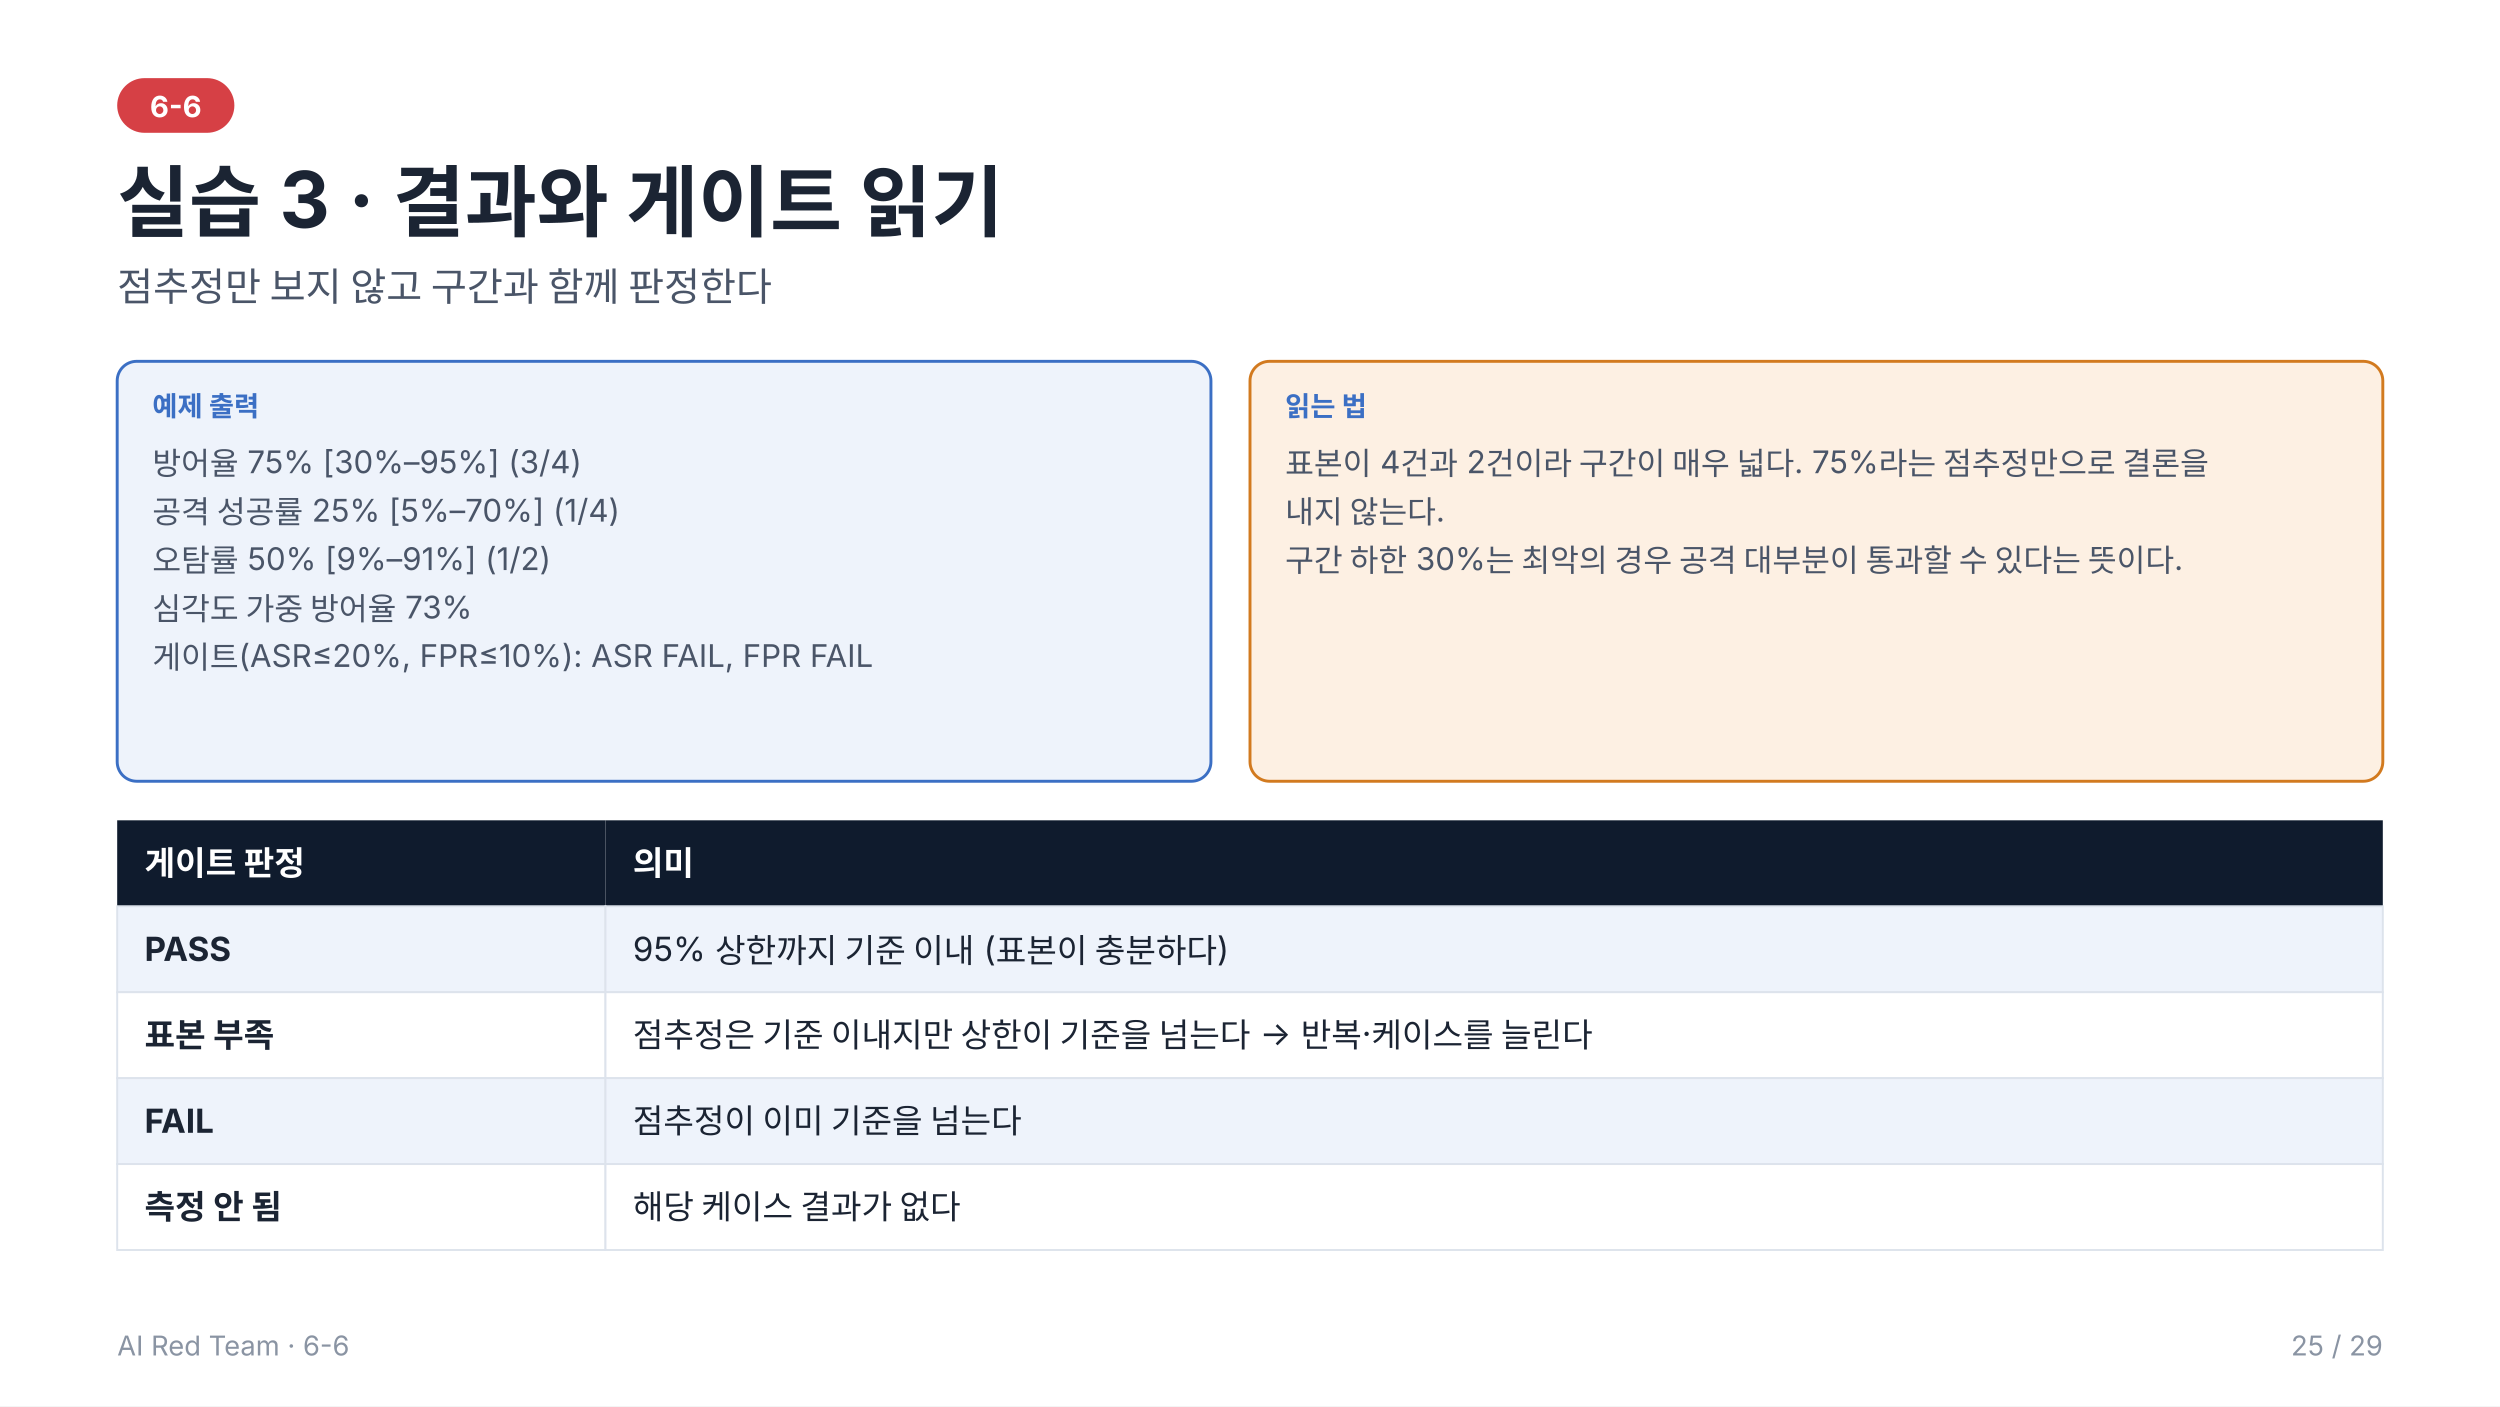
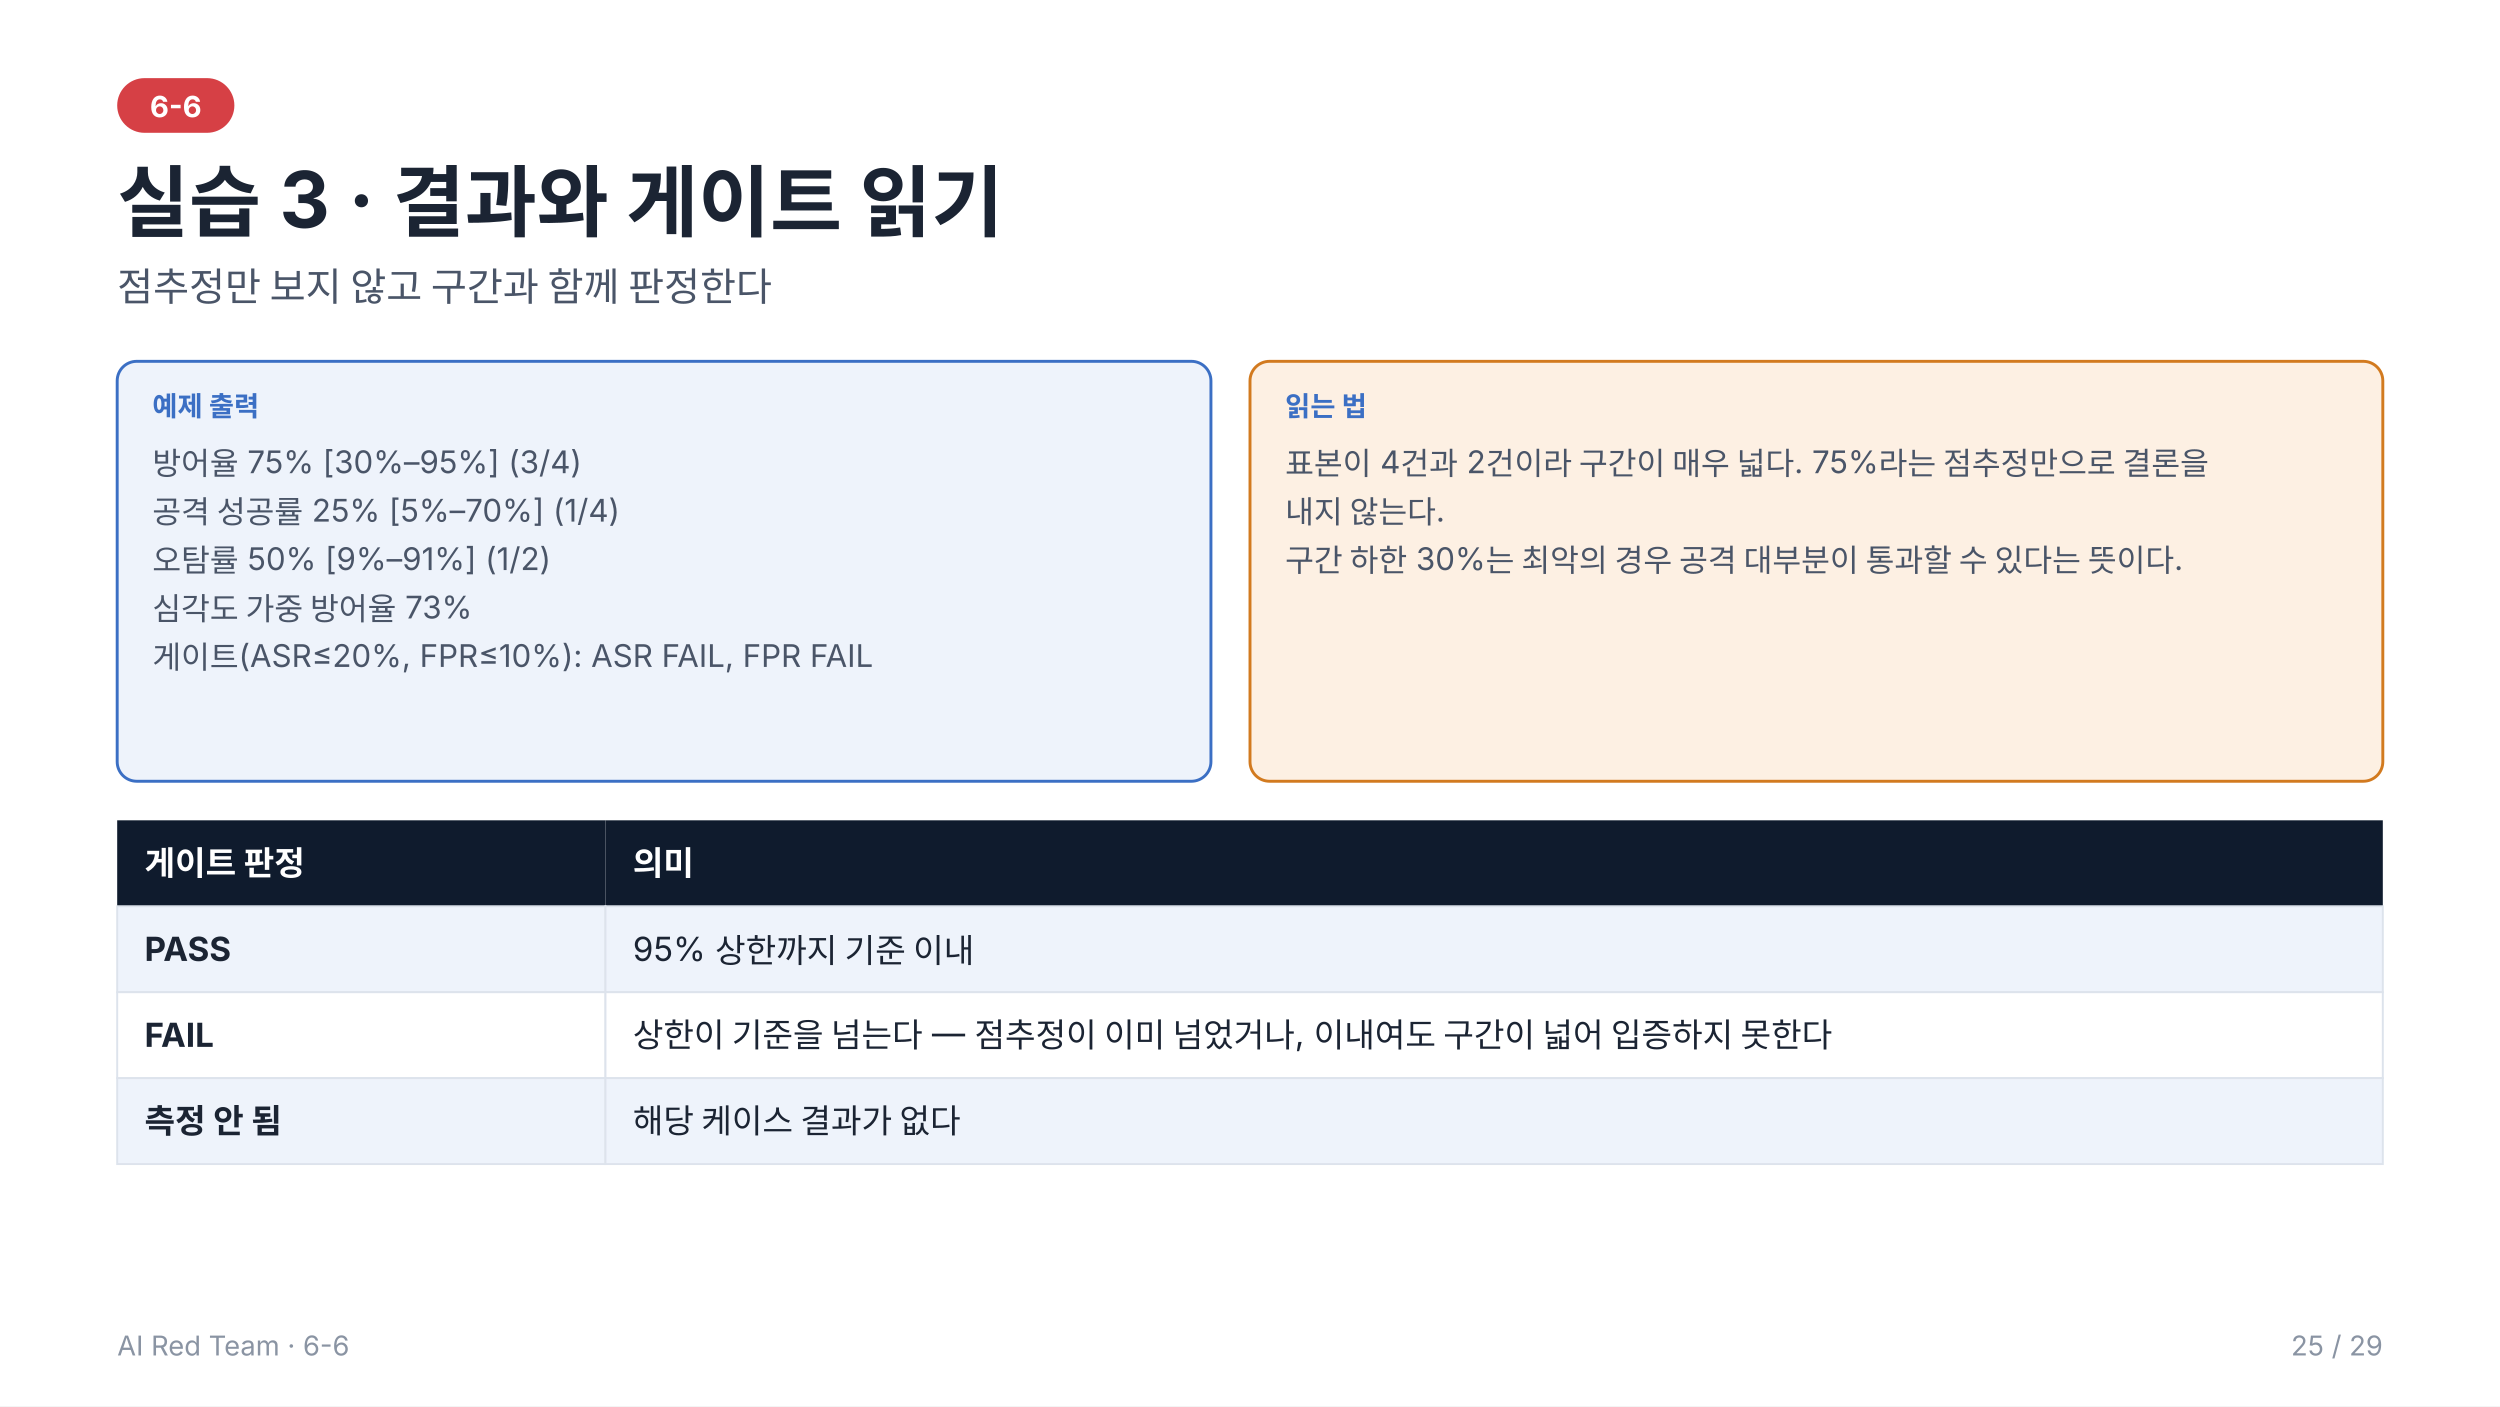
<svg xmlns="http://www.w3.org/2000/svg" viewBox="0 0 1280 720" role="img" aria-labelledby="t d" font-family="-apple-system, 'Apple SD Gothic Neo', 'Noto Sans KR', sans-serif">
  <style>
    .bg { fill: #ffffff; }
    .box { fill: #eef3fb; stroke: #3b6fc4; stroke-width: 1.5; }
    .box.key { fill: #fdf0e3; stroke: #d27a1f; }
    .box.ok { fill: #e9f6ee; stroke: #2f8f5b; }
    .num { fill: #3b6fc4; font-size: 13px; font-weight: 700; }
    .name { fill: #1b2433; font-size: 17px; font-weight: 700; }
    .sub { fill: #4a5568; font-size: 13px; }
    .arrow { stroke: #6b7686; stroke-width: 1.6; fill: none; }
    .head { fill: #6b7686; }
    .loop { stroke: #6b7686; stroke-width: 1.6; fill: none; stroke-dasharray: 5 4; }
    .title { fill: #1b2433; font-size: 18px; font-weight: 700; }
    .note { fill: #4a5568; font-size: 14px; }
    .stitle { fill: #1b2433; font-size: 40px; font-weight: 700; }
    .ssub { fill: #4a5568; font-size: 20px; }
    .chip { fill: #d64045; }
    .chiptxt { fill: #ffffff; font-size: 15px; font-weight: 700; }
    .foot { fill: #8a94a3; font-size: 14px; }
    .c1 { fill: #3b6fc4; fill-opacity: .22; stroke: #3b6fc4; stroke-width: 1.5; }
    .c2 { fill: #d27a1f; fill-opacity: .22; stroke: #d27a1f; stroke-width: 1.5; }
    .c3 { fill: #2f8f5b; fill-opacity: .22; stroke: #2f8f5b; stroke-width: 1.5; }
    @media (prefers-color-scheme: dark) {
      .bg { fill: #14181f; }
      .box { fill: #1c2536; stroke: #7aa5ee; }
      .box.key { fill: #33271a; stroke: #f0a45a; }
      .box.ok { fill: #14291e; stroke: #5fc58b; }
      .num { fill: #7aa5ee; }
      .name, .title, .stitle { fill: #eef1f6; }
      .ssub { fill: #aab3c2; }
      .foot { fill: #8a94a3; }
      .chip { fill: #e5656a; }
      .sub, .note { fill: #aab3c2; }
      .arrow, .loop { stroke: #8f9aab; }
      .head { fill: #8f9aab; }
      .c1 { fill: #7aa5ee; fill-opacity: .25; stroke: #7aa5ee; }
      .c2 { fill: #f0a45a; fill-opacity: .25; stroke: #f0a45a; }
      .c3 { fill: #5fc58b; fill-opacity: .25; stroke: #5fc58b; }
    }

    .body { fill: #1b2433; font-size: 19px; }
    .bsm { fill: #4a5568; font-size: 16px; }
    .cname { fill: #1b2433; font-size: 21px; font-weight: 700; }
    .tag { fill: #3b6fc4; font-size: 14px; font-weight: 700; }
    .red { fill: #d64045; }
    .th { fill: #0f1b2d; }
    .thtxt { fill: #ffffff; font-size: 17px; font-weight: 700; }
    .td1 { fill: #eef3fb; stroke: #dde3ec; stroke-width: 1; }
    .td2 { fill: #ffffff; stroke: #dde3ec; stroke-width: 1; }
    .tdtxt { fill: #1b2433; font-size: 17px; }
    .tdb { fill: #1b2433; font-size: 17px; font-weight: 700; }
    .big { fill: #d64045; font-size: 26px; font-weight: 700; }
    .circ { fill: #d64045; }
    .circt { fill: #ffffff; font-size: 16px; font-weight: 700; }
    .circg { fill: #2f8f5b; }
    @media (prefers-color-scheme: dark) {
      .body, .cname, .tdtxt, .tdb { fill: #eef1f6; }
      .bsm { fill: #aab3c2; }
      .tag { fill: #7aa5ee; }
      .red { fill: #e5656a; }
      .th { fill: #2a3a57; }
      .td1 { fill: #1c2536; stroke: #2a3447; }
      .td2 { fill: #14181f; stroke: #2a3447; }
      .big { fill: #e5656a; }
      .circ { fill: #e5656a; }
      .circg { fill: #5fc58b; }
    }
  
    .mono { fill: #1b2433; font-size: 16px; font-family: ui-monospace, Menlo, Consolas, monospace; font-weight: 600; }
    .cmdbg { fill: #0f1b2d; }
    .cmd { fill: #e8eefb; font-size: 16px; font-family: ui-monospace, Menlo, Consolas, monospace; }
    .warn { fill: #fdf0e3; stroke: #d27a1f; stroke-width: 1.5; }
    .gtxt { fill: #2f8f5b; font-size: 14px; font-weight: 700; }
    .otxt { fill: #d27a1f; font-size: 14px; font-weight: 700; }
    @media (prefers-color-scheme: dark) {
      .mono { fill: #eef1f6; }
      .cmdbg { fill: #0b0f16; }
      .warn { fill: #33271a; stroke: #f0a45a; }
      .gtxt { fill: #5fc58b; }
      .otxt { fill: #f0a45a; }
    }
  </style>
  <rect class="bg" width="1280" height="720" />
  <rect class="chip" x="60" y="40" width="60" height="28" rx="14" />
  <text class="chiptxt" x="90" y="60.0" text-anchor="middle">6-6</text>
  <text class="stitle" x="60" y="118.0" text-anchor="start">실습 3 · 결과와 게이트 읽기</text>
  <text class="ssub" x="60" y="154.0" text-anchor="start">점추정만 보지 않고 구간과 함께 판정한다</text>
  <rect class="box" x="60" y="185" width="560" height="215" rx="10" />
  <text class="tag" x="78" y="213.0" text-anchor="start">예제 출력</text>
  <text class="bsm" x="78" y="243.0" text-anchor="start">방어율 75% [30%–95%] (3/4)</text>
  <text class="bsm" x="78" y="267.8" text-anchor="start">공격 성공률 25% [5%–70%] (1/4)</text>
  <text class="bsm" x="78" y="292.6" text-anchor="start">오탐률 50% [9%–91%] (1/2)</text>
  <text class="bsm" x="78" y="317.4" text-anchor="start">심각도 가중 방어율 73%</text>
  <text class="bsm" x="78" y="342.2" text-anchor="start">게이트(ASR≤20%, FPR≤10%): ASR FAIL, FPR FAIL</text>
  <rect class="box key" x="640" y="185" width="580" height="215" rx="10" />
  <text class="tag" x="658" y="213.0" text-anchor="start">읽는 법</text>
  <text class="bsm" x="658" y="243.0" text-anchor="start">표본이 4건과 2건이라 구간이 매우 넓다. 75%라는 점추정만으로 결론을</text>
  <text class="bsm" x="658" y="267.8" text-anchor="start">내지 않는다.</text>
  <text class="bsm" x="658" y="292.6" text-anchor="start">구간 하한 30%는 최악의 경우 공격 대부분이 통과할 수 있다는 뜻이다.</text>
  <rect class="th" x="60" y="420" width="250" height="44" />
  <rect class="th" x="310" y="420" width="910" height="44" />
  <text class="thtxt" x="74" y="448.0" text-anchor="start">게이트 판정</text>
  <text class="thtxt" x="324" y="448.0" text-anchor="start">의미</text>
  <rect class="td1" x="60" y="464" width="250" height="44" />
  <text class="tdb" x="74" y="492.0" text-anchor="start">PASS</text>
  <rect class="td1" x="310" y="464" width="910" height="44" />
-   <text class="tdtxt" x="324" y="492.0" text-anchor="start">95% 상한까지 기준 이내 (표본이 충분하다)</text>
+   <text class="tdtxt" x="324" y="492.0" text-anchor="start">95% 상한까지 기준 이내</text>
  <rect class="td2" x="60" y="508" width="250" height="44" />
-   <text class="tdb" x="74" y="536.0" text-anchor="start">표본 부족</text>
+   <text class="tdb" x="74" y="536.0" text-anchor="start">FAIL</text>
  <rect class="td2" x="310" y="508" width="910" height="44" />
-   <text class="tdtxt" x="324" y="536.0" text-anchor="start">점추정은 기준 이내지만 상한이 기준을 넘는다 → 반복·케이스를 늘린다</text>
+   <text class="tdtxt" x="324" y="536.0" text-anchor="start">상한이 기준을 넘는다 — 점추정이 이미 넘었거나, 이내여도 구간이 넓어 입증하지 못한다</text>
  <rect class="td1" x="60" y="552" width="250" height="44" />
-   <text class="tdb" x="74" y="580.0" text-anchor="start">FAIL</text>
+   <text class="tdb" x="74" y="580.0" text-anchor="start">측정 안 됨</text>
  <rect class="td1" x="310" y="552" width="910" height="44" />
-   <text class="tdtxt" x="324" y="580.0" text-anchor="start">점추정이 이미 기준을 넘는다</text>
-   <rect class="td2" x="60" y="596" width="250" height="44" />
-   <text class="tdb" x="74" y="624.0" text-anchor="start">측정 안 됨</text>
-   <rect class="td2" x="310" y="596" width="910" height="44" />
-   <text class="tdtxt" x="324" y="624.0" text-anchor="start">해당 케이스 결과가 없다</text>
+   <text class="tdtxt" x="324" y="580.0" text-anchor="start">해당 케이스 결과가 없다</text>
  <text class="foot" x="60" y="694.0" text-anchor="start">AI Red Team · 6-6</text>
  <text class="foot" x="1220" y="694.0" text-anchor="end">25 / 29</text>
</svg>
